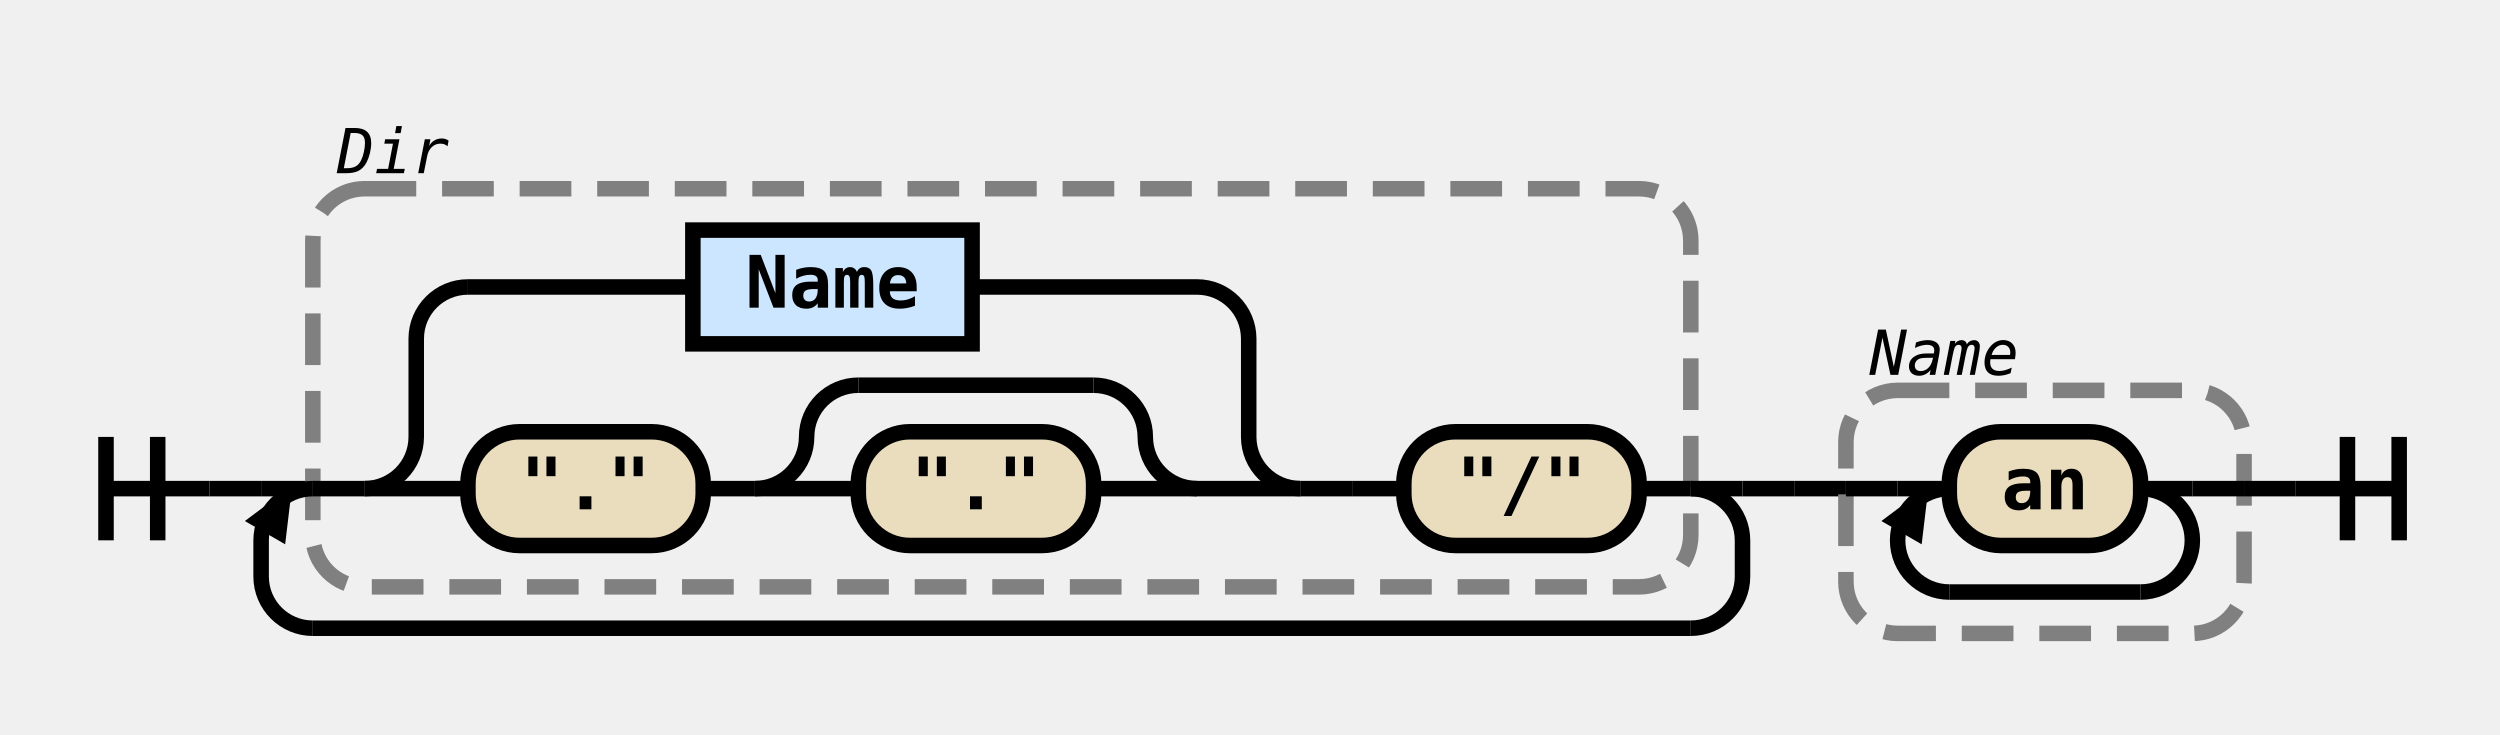
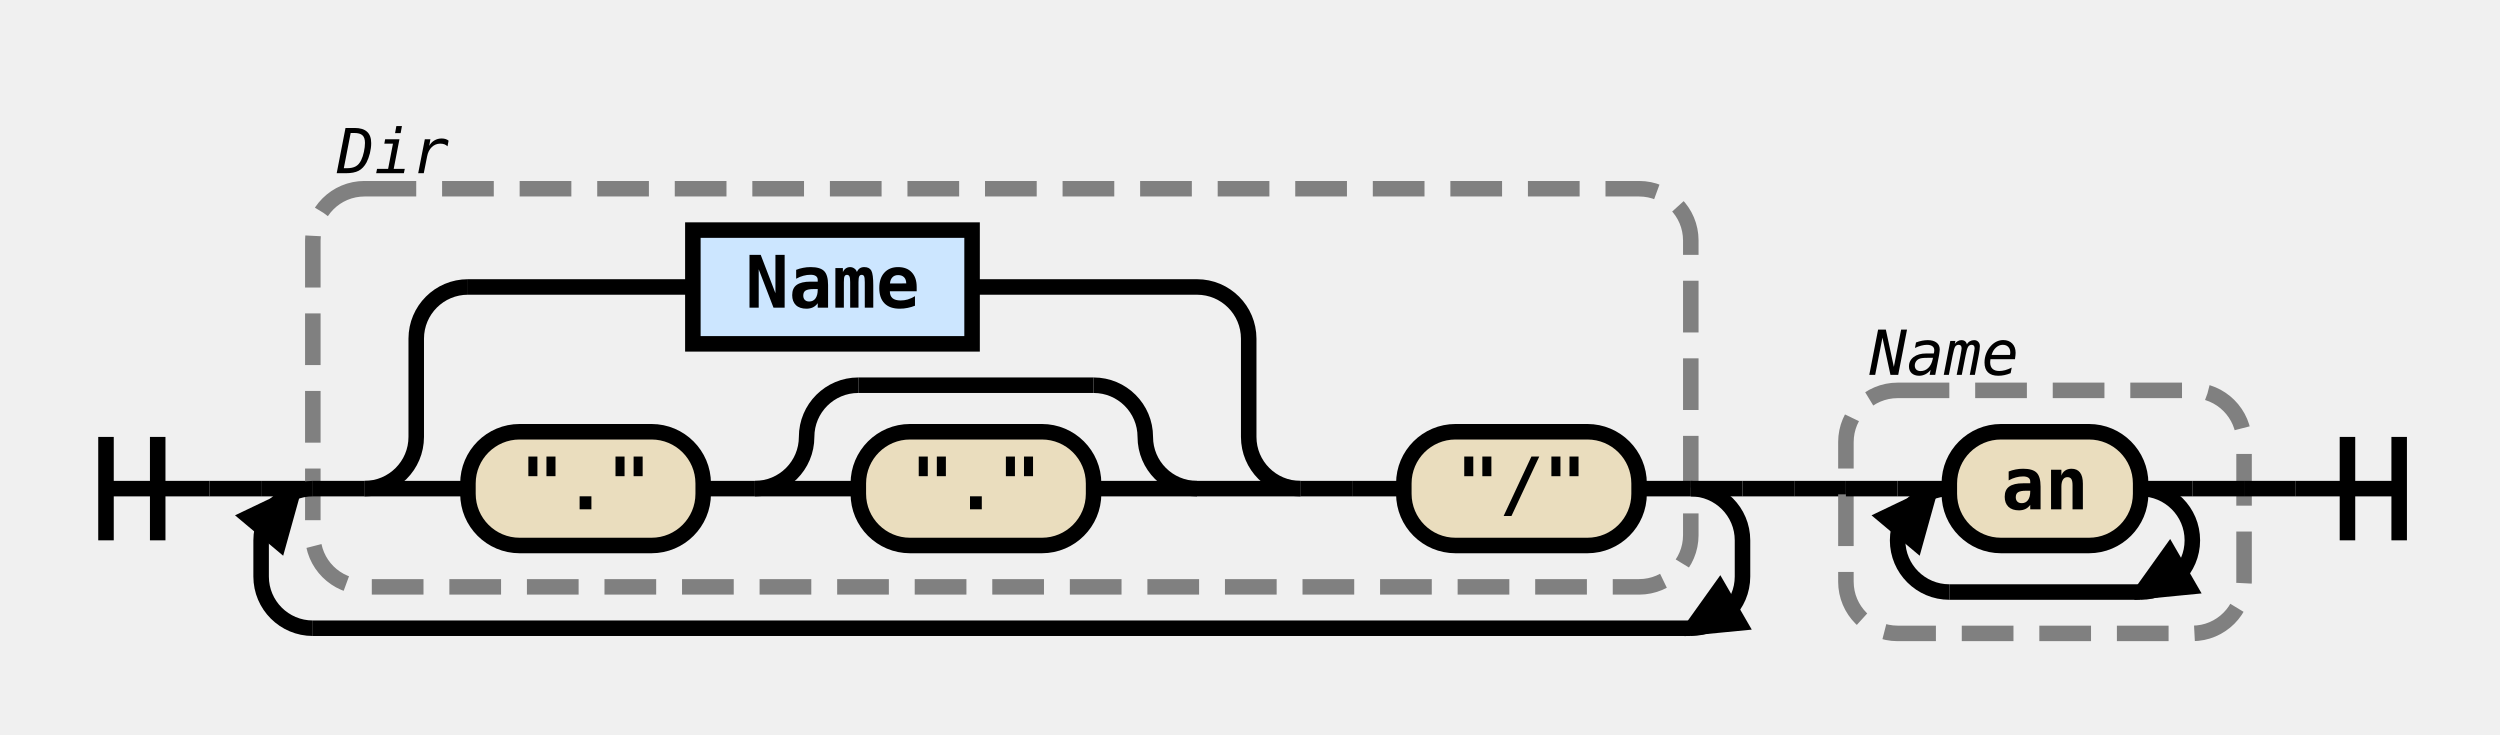
<svg xmlns="http://www.w3.org/2000/svg" shape-rendering="geometricPrecision" text-rendering="geometricPrecision" image-rendering="optimizeQuality" class="railroad-diagram" width="483.5" height="142" viewBox="0 0 483.5 142">
  <defs>
-     <marker id="loop-arrow" viewBox="0 0 10 10" markerWidth="5" markerHeight="5" markerUnits="strokeWidth" refX="8" refY="5.5" orient="300">
-       <path class="arrow" d="M0,0 L7,3 L0,6 Z" fill="black" />
+     <marker id="outgoing-loop-arrow" viewBox="0 0 10 10" markerWidth="10" markerHeight="10" markerUnits="strokeWidth" refX="10.7" refY="3.2">
+       <polygon class="outgoing-arrow" points="2.5,5 8,2.5 8,7.5" style="fill:black;stroke:black;stroke-width:2" transform="rotate(130, 5, 5), scale(0.5)" />
+     </marker>
+     <marker id="incoming-loop-arrow" viewBox="0 0 10 10" markerWidth="10" markerHeight="10" markerUnits="strokeWidth" refX="0.4" refY="4.75">
+       <polygon class="incoming-arrow" points="2.5,5 8,2.5 8,7.5" style="fill:black;stroke:black;stroke-width:2" transform="rotate(-30, 5, 5), scale(0.5)" />
    </marker>
    <style>svg.railroad-diagram { background-color: white; }
svg.railroad-diagram path:not(.arrow) { stroke-width: 3px; stroke: black; fill: rgba(0, 0, 0, 0); }
svg.railroad-diagram text { font: bold 14px monospace; text-anchor: middle; white-space: pre; }
svg.railroad-diagram text.diagram-text { font-size: 12px; }
svg.railroad-diagram text.diagram-arrow { font-size: 16px; }
svg.railroad-diagram text.label { text-anchor: start; }
svg.railroad-diagram text.comment { font: italic 12px monospace; }
svg.railroad-diagram g.non-terminal text { }
svg.railroad-diagram rect { stroke-width: 3px; stroke: black; fill: rgb(234, 221, 190); }
svg.railroad-diagram rect.group-box { stroke: gray; stroke-dasharray: 10px, 5px; fill: none; }
svg.railroad-diagram path.diagram-text { stroke-width: 3px; stroke: black; fill: white; cursor: help; }
svg.railroad-diagram .non-terminal rect { cursor: pointer; stroke-width: 3px; stroke: black; fill: rgb(204, 230, 255); transition: fill 0.3s; }
svg.railroad-diagram g.comment text.collapseX { display: none; }</style>
  </defs>
  <g transform="translate(.5 .5)">
    <g>
      <path d="M20 84v20m10 -20v20m-10 -10h20" />
    </g>
    <path d="M40 94h10" />
    <g>
      <path d="M50 94h0" />
      <path d="M433.5 94h0" />
      <g>
        <path d="M50 94h0" />
        <path d="M433.5 94h0" />
        <g>
          <path d="M50 94h0" />
          <path d="M336.5 94h0" />
          <path d="M50 94h10" />
          <g>
            <path d="M60 94h0" />
            <path d="M326.5 94h0" />
            <rect x="60" y="36" width="266.5" height="77" rx="10" ry="10" class="group-box" />
            <g>
              <path d="M60 94h10" />
              <path d="M316.5 94h10" />
              <g>
                <path d="M70 94h0" />
                <path d="M251 94h0" />
                <g>
                  <path d="M70 94h0" />
                  <path d="M251 94h0" />
                  <path d="M70 94a10 10 0 0 0 10 -10v-19a10 10 0 0 1 10 -10" />
                  <g class="non-terminal ">
                    <path d="M90 55h43.5" />
                    <path d="M187.5 55h43.5" />
                    <rect x="133.5" y="44" width="54" height="22" />
                    <text x="160.5" y="59">Name</text>
                  </g>
                  <path d="M231 55a10 10 0 0 1 10 10v19a10 10 0 0 0 10 10" />
                  <path d="M70 94h20" />
                  <g>
                    <path d="M90 94h0" />
                    <path d="M231 94h0" />
                    <g class="terminal ">
                      <path d="M90 94h0" />
                      <path d="M135.5 94h0" />
                      <rect x="90" y="83" width="45.5" height="22" rx="10" ry="10" />
                      <text x="112.75" y="98">"."</text>
                    </g>
                    <path d="M135.5 94h10" />
                    <g>
                      <path d="M145.5 94h0" />
                      <path d="M231 94h0" />
                      <path d="M145.5 94a10 10 0 0 0 10 -10v0a10 10 0 0 1 10 -10" />
                      <g>
                        <path d="M165.5 74h45.5" />
                      </g>
                      <path d="M211 74a10 10 0 0 1 10 10v0a10 10 0 0 0 10 10" />
                      <path d="M145.5 94h20" />
                      <g class="terminal ">
                        <path d="M165.5 94h0" />
                        <path d="M211 94h0" />
                        <rect x="165.5" y="83" width="45.5" height="22" rx="10" ry="10" />
                        <text x="188.25" y="98">"."</text>
                      </g>
                      <path d="M211 94h20" />
                    </g>
                  </g>
                  <path d="M231 94h20" />
                </g>
              </g>
              <path d="M251 94h10" />
              <path d="M261 94h10" />
              <g class="terminal ">
                <path d="M271 94h0" />
                <path d="M316.5 94h0" />
                <rect x="271" y="83" width="45.5" height="22" rx="10" ry="10" />
                <text x="293.75" y="98">"/"</text>
              </g>
            </g>
            <g class="comment ">
              <path d="M60 28h0" />
              <path d="M91 28h0" />
              <text x="75.5" y="33" class="comment">Dir</text>
              <text x="96" y="33" class="collapseX">⮾</text>
            </g>
          </g>
          <path d="M326.5 94h10" />
-           <path d="M60 94a10 10 0 0 0 -10 10v7a10 10 0 0 0 10 10" marker-start="url(#loop-arrow)" />
+           <path d="M60 94a10 10 0 0 0 -10 10v7a10 10 0 0 0 10 10" marker-start="url(#outgoing-loop-arrow)" />
          <g>
            <path d="M60 121h266.5" />
          </g>
-           <path d="M326.5 121a10 10 0 0 0 10 -10v-7a10 10 0 0 0 -10 -10" />
+           <path d="M326.5 121a10 10 0 0 0 10 -10v-7a10 10 0 0 0 -10 -10" marker-start="url(#incoming-loop-arrow)" />
        </g>
        <path d="M336.5 94h10" />
        <path d="M346.5 94h10" />
        <g>
          <path d="M356.5 94h0" />
          <path d="M433.5 94h0" />
          <rect x="356.5" y="75" width="77" height="47" rx="10" ry="10" class="group-box" />
          <g>
            <path d="M356.5 94h10" />
            <path d="M423.5 94h10" />
            <g>
              <path d="M366.5 94h0" />
              <path d="M423.5 94h0" />
              <path d="M366.5 94h10" />
              <g class="terminal ">
                <path d="M376.5 94h0" />
                <path d="M413.5 94h0" />
                <rect x="376.5" y="83" width="37" height="22" rx="10" ry="10" />
                <text x="395" y="98">an</text>
              </g>
              <path d="M413.5 94h10" />
-               <path d="M376.5 94a10 10 0 0 0 -10 10v0a10 10 0 0 0 10 10" marker-start="url(#loop-arrow)" />
+               <path d="M376.5 94a10 10 0 0 0 -10 10v0a10 10 0 0 0 10 10" marker-start="url(#outgoing-loop-arrow)" />
              <g>
                <path d="M376.5 114h37" />
              </g>
-               <path d="M413.5 114a10 10 0 0 0 10 -10v0a10 10 0 0 0 -10 -10" />
+               <path d="M413.5 114a10 10 0 0 0 10 -10v0a10 10 0 0 0 -10 -10" marker-start="url(#incoming-loop-arrow)" />
            </g>
          </g>
          <g class="comment ">
            <path d="M356.5 67h0" />
            <path d="M394.5 67h0" />
            <text x="375.5" y="72" class="comment">Name</text>
            <text x="399.5" y="72" class="collapseX">⮾</text>
          </g>
        </g>
      </g>
    </g>
    <path d="M433.5 94h10" />
    <path d="M 443.5 94 h 20 m -10 -10 v 20 m 10 -20 v 20" />
  </g>
</svg>
